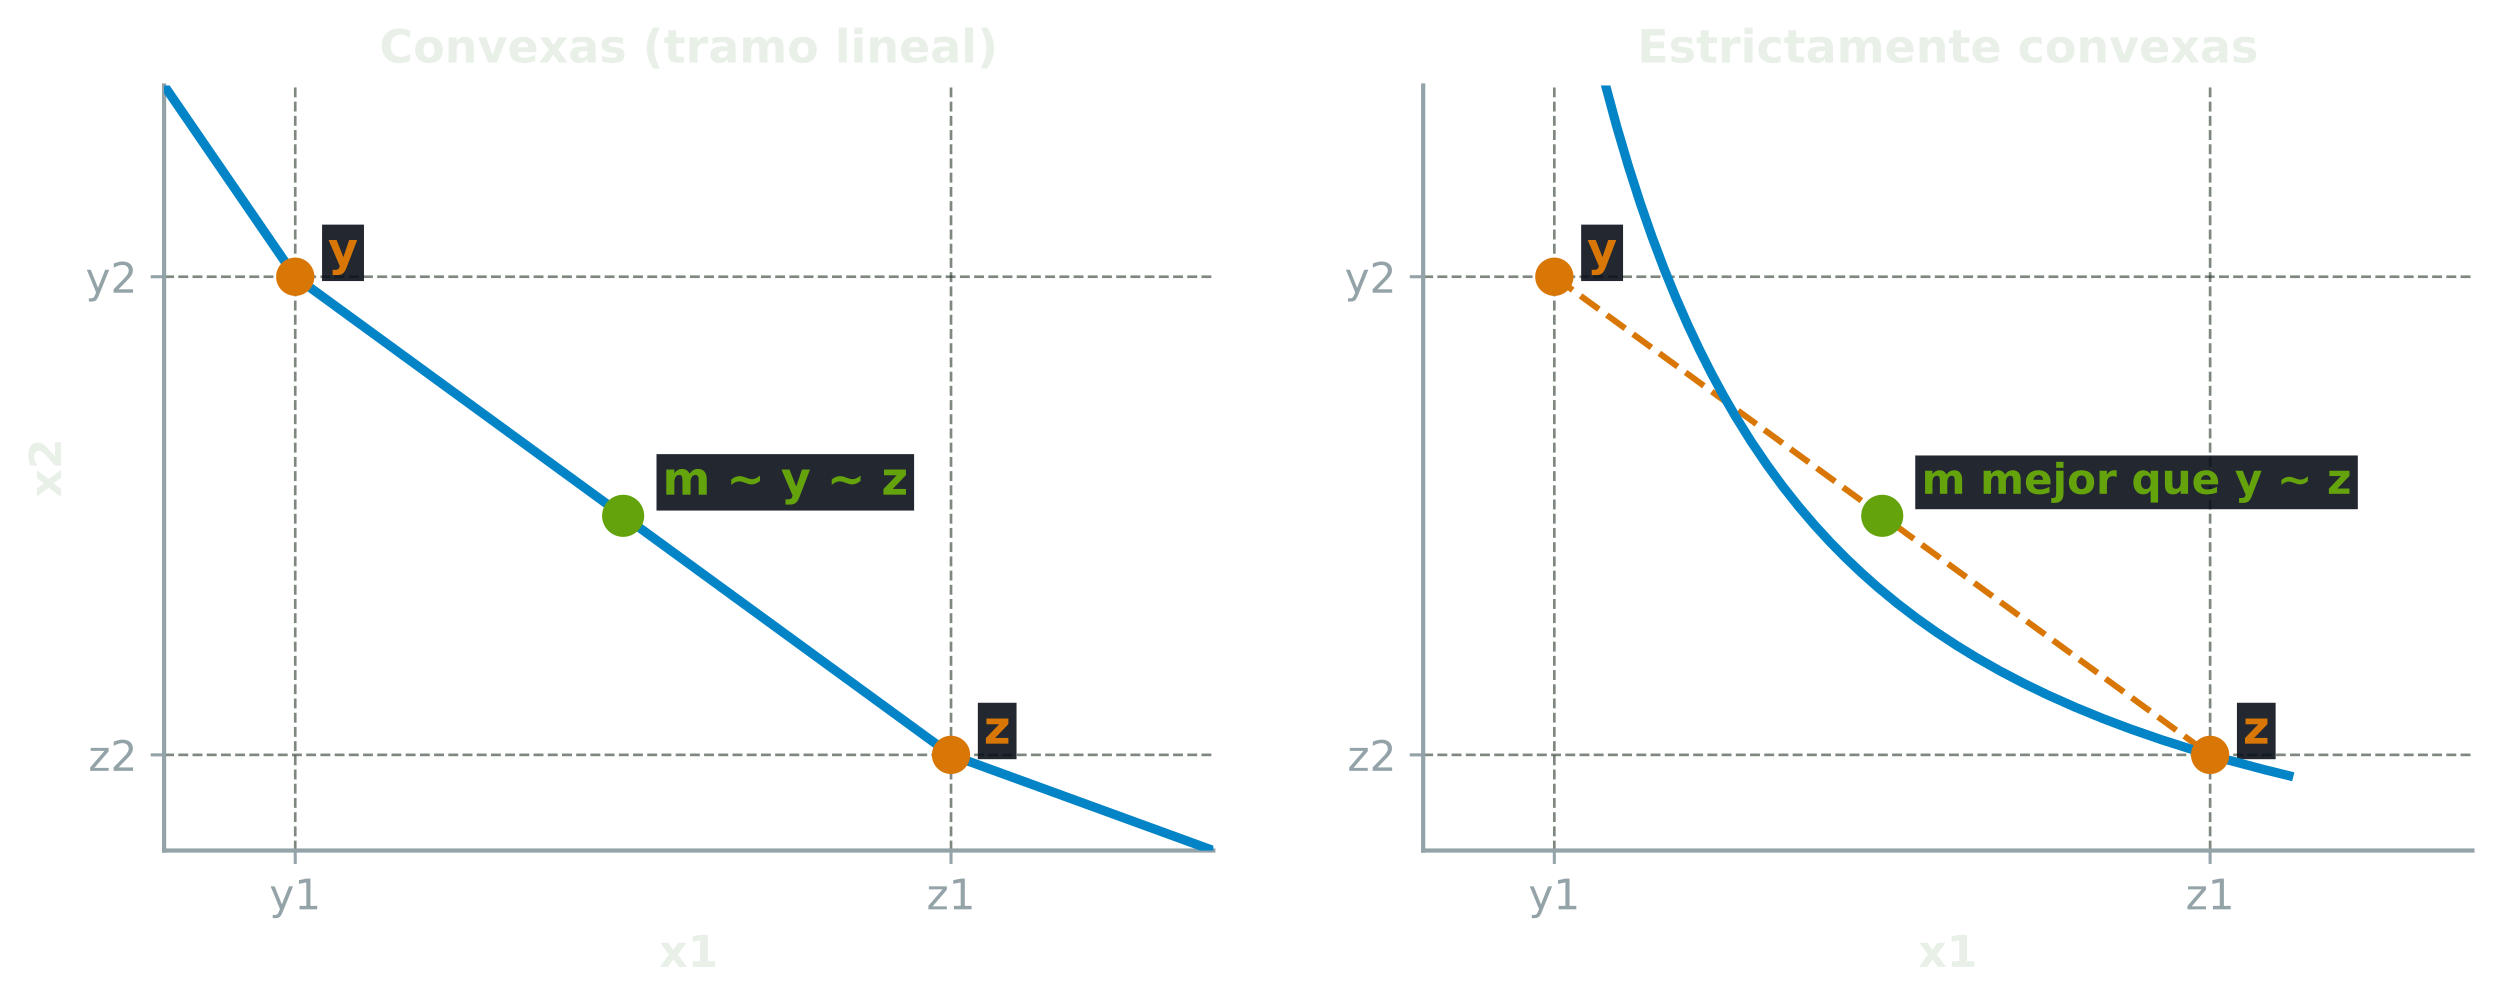
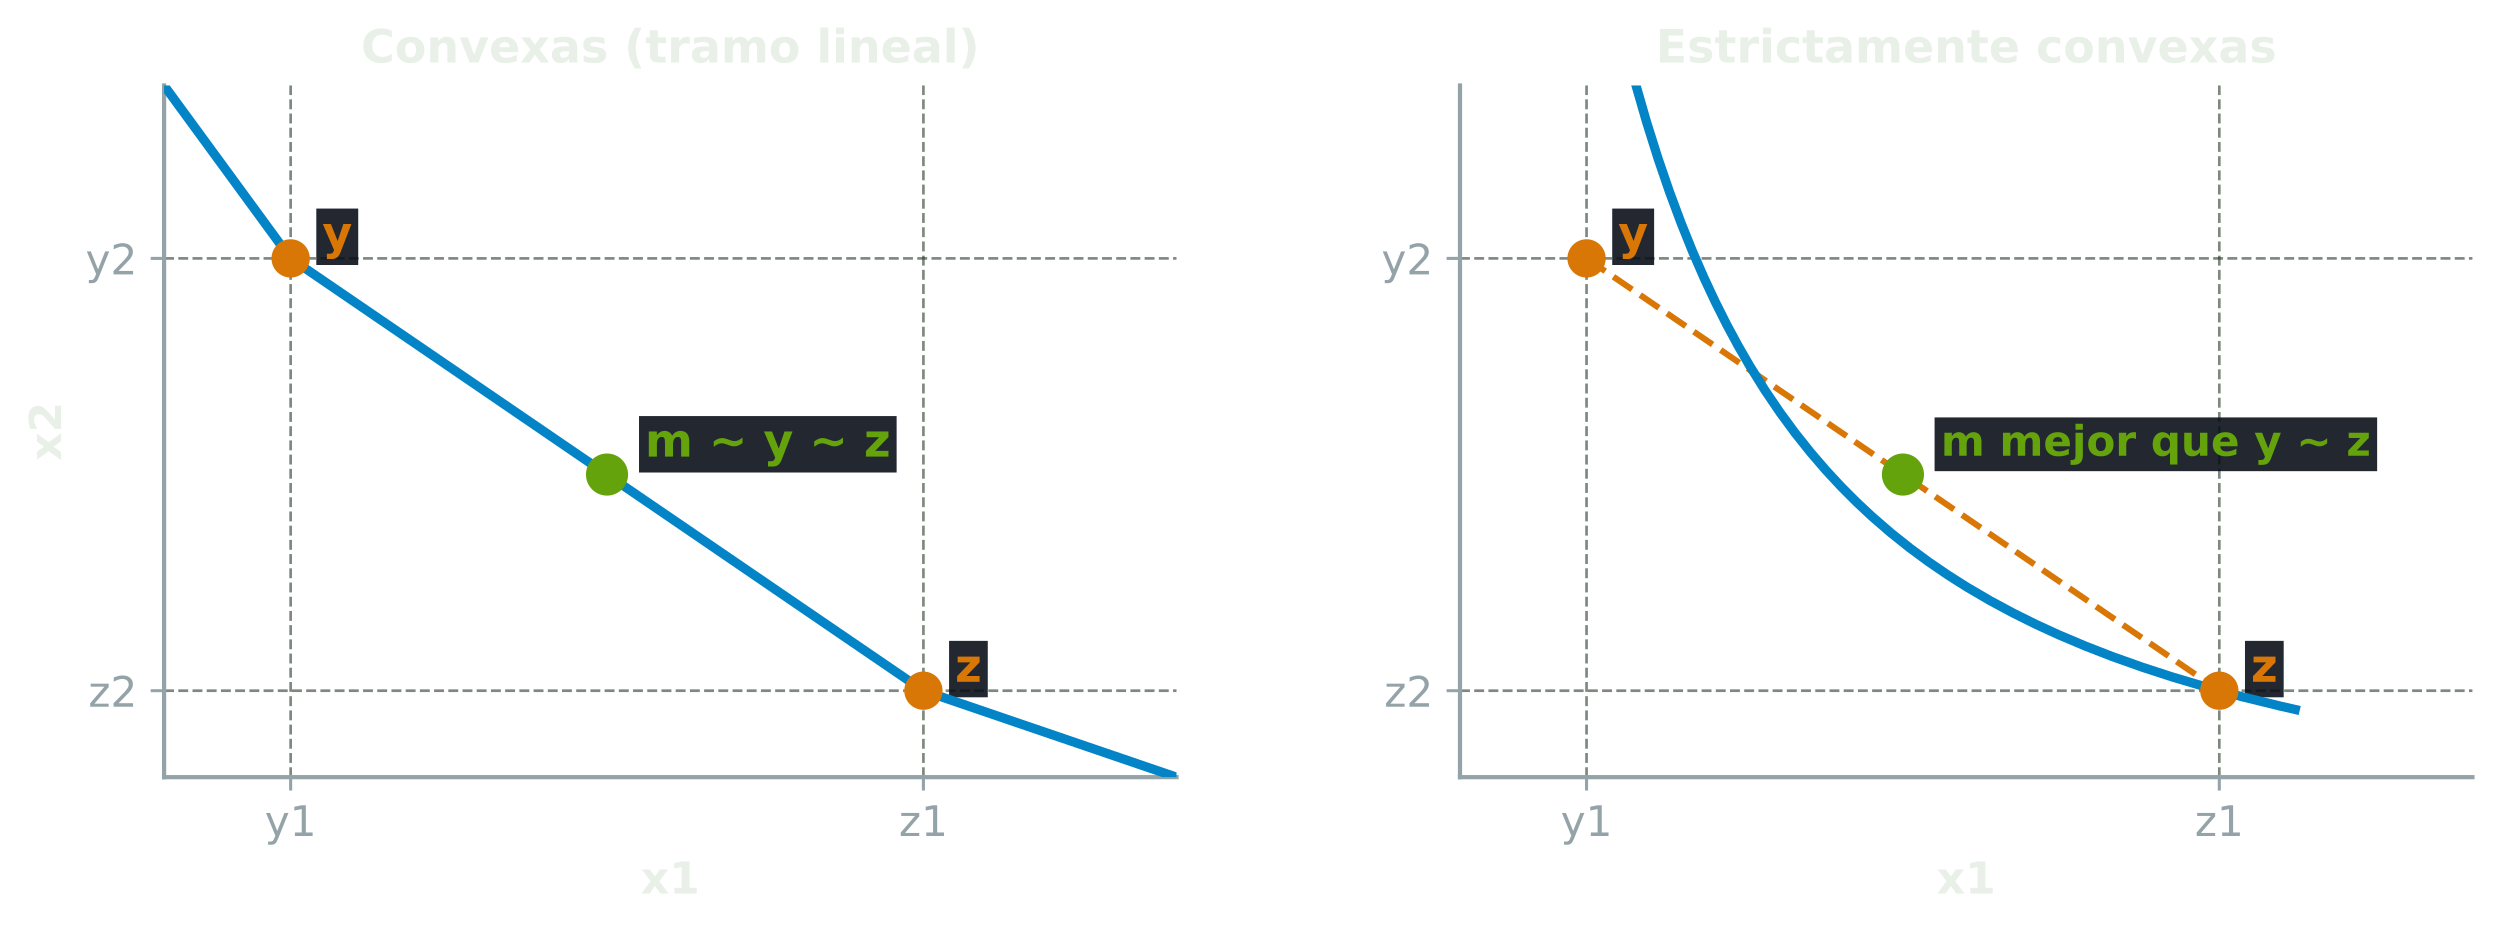
- <svg xmlns="http://www.w3.org/2000/svg" xmlns:xlink="http://www.w3.org/1999/xlink" width="652.679pt" height="262.022pt" viewBox="0 0 652.679 262.022" version="1.1">
+ <svg xmlns="http://www.w3.org/2000/svg" xmlns:xlink="http://www.w3.org/1999/xlink" width="652.679pt" height="242.87pt" viewBox="0 0 652.679 242.87" version="1.1">
  <defs>
    <style type="text/css">*{stroke-linejoin: round; stroke-linecap: butt}</style>
  </defs>
  <g id="figure_1">
    <g id="patch_1">
-       <path d="M 0 262.022  L 652.679 262.022  L 652.679 0  L 0 0  L 0 262.022  z " style="fill: none; opacity: 0" />
+       <path d="M 0 242.87  L 652.679 242.87  L 652.679 0  L 0 0  L 0 242.87  z " style="fill: none; opacity: 0" />
    </g>
    <g id="axes_1">
      <g id="patch_2">
-         <path d="M 42.839 222.046  L 316.766 222.046  L 316.766 22.318  L 42.839 22.318  L 42.839 222.046  z " style="fill: none" />
+         <path d="M 42.839 202.894  L 307.155 202.894  L 307.155 22.318  L 42.839 22.318  L 42.839 202.894  z " style="fill: none" />
      </g>
      <g id="matplotlib.axis_1">
        <g id="xtick_1">
          <g id="line2d_1">
-             <path d="M 77.08 222.046  L 77.08 22.318  " clip-path="url(#p0c47382b84)" style="fill: none; stroke-dasharray: 2.59,1.12; stroke-dashoffset: 0; stroke: #2a3a2a; stroke-opacity: 0.6; stroke-width: 0.7" />
+             <path d="M 75.879 202.894  L 75.879 22.318  " clip-path="url(#p60086d287e)" style="fill: none; stroke-dasharray: 2.59,1.12; stroke-dashoffset: 0; stroke: #2a3a2a; stroke-opacity: 0.6; stroke-width: 0.7" />
          </g>
          <g id="line2d_2">
            <defs>
              <path id="m409fbe080f" d="M 0 0  L 0 3.5  " style="stroke: #94a3a8; stroke-width: 0.8" />
            </defs>
            <g>
-               <use xlink:href="#m409fbe080f" x="77.08" y="222.046" style="fill: #94a3a8; stroke: #94a3a8; stroke-width: 0.8" />
+               <use xlink:href="#m409fbe080f" x="75.879" y="202.894" style="fill: #94a3a8; stroke: #94a3a8; stroke-width: 0.8" />
            </g>
          </g>
          <g id="text_1">
-             <g style="fill: #94a3a8" transform="translate(70.32544 237.4044) scale(0.11 -0.11)">
+             <g style="fill: #94a3a8" transform="translate(69.124 218.2524) scale(0.11 -0.11)">
              <defs>
                <path id="DejaVuSans-79" d="M 2059 -325  Q 1816 -950 1584 -1140  Q 1353 -1331 966 -1331  L 506 -1331  L 506 -850  L 844 -850  Q 1081 -850 1212 -737  Q 1344 -625 1503 -206  L 1606 56  L 191 3500  L 800 3500  L 1894 763  L 2988 3500  L 3597 3500  L 2059 -325  z " transform="scale(0.015625)" />
                <path id="DejaVuSans-31" d="M 794 531  L 1825 531  L 1825 4091  L 703 3866  L 703 4441  L 1819 4666  L 2450 4666  L 2450 531  L 3481 531  L 3481 0  L 794 0  L 794 531  z " transform="scale(0.015625)" />
              </defs>
              <use xlink:href="#DejaVuSans-79" />
              <use xlink:href="#DejaVuSans-31" x="59.18" />
            </g>
          </g>
        </g>
        <g id="xtick_2">
          <g id="line2d_3">
-             <path d="M 248.285 222.046  L 248.285 22.318  " clip-path="url(#p0c47382b84)" style="fill: none; stroke-dasharray: 2.59,1.12; stroke-dashoffset: 0; stroke: #2a3a2a; stroke-opacity: 0.6; stroke-width: 0.7" />
+             <path d="M 241.076 202.894  L 241.076 22.318  " clip-path="url(#p60086d287e)" style="fill: none; stroke-dasharray: 2.59,1.12; stroke-dashoffset: 0; stroke: #2a3a2a; stroke-opacity: 0.6; stroke-width: 0.7" />
          </g>
          <g id="line2d_4">
            <g>
-               <use xlink:href="#m409fbe080f" x="248.285" y="222.046" style="fill: #94a3a8; stroke: #94a3a8; stroke-width: 0.8" />
+               <use xlink:href="#m409fbe080f" x="241.076" y="202.894" style="fill: #94a3a8; stroke: #94a3a8; stroke-width: 0.8" />
            </g>
          </g>
          <g id="text_2">
-             <g style="fill: #94a3a8" transform="translate(241.8987 237.4044) scale(0.11 -0.11)">
+             <g style="fill: #94a3a8" transform="translate(234.69 218.2524) scale(0.11 -0.11)">
              <defs>
                <path id="DejaVuSans-7a" d="M 353 3500  L 3084 3500  L 3084 2975  L 922 459  L 3084 459  L 3084 0  L 275 0  L 275 525  L 2438 3041  L 353 3041  L 353 3500  z " transform="scale(0.015625)" />
              </defs>
              <use xlink:href="#DejaVuSans-7a" />
              <use xlink:href="#DejaVuSans-31" x="52.49" />
            </g>
          </g>
        </g>
        <g id="text_3">
-           <g style="fill: #e8f0e8" transform="translate(172.0934 252.4303) scale(0.115 -0.115)">
+           <g style="fill: #e8f0e8" transform="translate(167.2876 233.2783) scale(0.115 -0.115)">
            <defs>
              <path id="DejaVuSans-Bold-78" d="M 1422 1791  L 159 3500  L 1344 3500  L 2059 2463  L 2784 3500  L 3969 3500  L 2706 1797  L 4031 0  L 2847 0  L 2059 1106  L 1281 0  L 97 0  L 1422 1791  z " transform="scale(0.015625)" />
              <path id="DejaVuSans-Bold-31" d="M 750 831  L 1813 831  L 1813 3847  L 722 3622  L 722 4441  L 1806 4666  L 2950 4666  L 2950 831  L 4013 831  L 4013 0  L 750 0  L 750 831  z " transform="scale(0.015625)" />
            </defs>
            <use xlink:href="#DejaVuSans-Bold-78" />
            <use xlink:href="#DejaVuSans-Bold-31" x="64.502" />
          </g>
        </g>
      </g>
      <g id="matplotlib.axis_2">
        <g id="ytick_1">
          <g id="line2d_5">
-             <path d="M 42.839 197.08  L 316.766 197.08  " clip-path="url(#p0c47382b84)" style="fill: none; stroke-dasharray: 2.59,1.12; stroke-dashoffset: 0; stroke: #2a3a2a; stroke-opacity: 0.6; stroke-width: 0.7" />
+             <path d="M 42.839 180.322  L 307.155 180.322  " clip-path="url(#p60086d287e)" style="fill: none; stroke-dasharray: 2.59,1.12; stroke-dashoffset: 0; stroke: #2a3a2a; stroke-opacity: 0.6; stroke-width: 0.7" />
          </g>
          <g id="line2d_6">
            <defs>
              <path id="m766cb33b4f" d="M 0 0  L -3.5 0  " style="stroke: #94a3a8; stroke-width: 0.8" />
            </defs>
            <g>
-               <use xlink:href="#m766cb33b4f" x="42.839" y="197.08" style="fill: #94a3a8; stroke: #94a3a8; stroke-width: 0.8" />
+               <use xlink:href="#m766cb33b4f" x="42.839" y="180.322" style="fill: #94a3a8; stroke: #94a3a8; stroke-width: 0.8" />
            </g>
          </g>
          <g id="text_4">
-             <g style="fill: #94a3a8" transform="translate(23.06719 201.2593) scale(0.11 -0.11)">
+             <g style="fill: #94a3a8" transform="translate(23.06719 184.5013) scale(0.11 -0.11)">
              <defs>
                <path id="DejaVuSans-32" d="M 1228 531  L 3431 531  L 3431 0  L 469 0  L 469 531  Q 828 903 1448 1529  Q 2069 2156 2228 2338  Q 2531 2678 2651 2914  Q 2772 3150 2772 3378  Q 2772 3750 2511 3984  Q 2250 4219 1831 4219  Q 1534 4219 1204 4116  Q 875 4013 500 3803  L 500 4441  Q 881 4594 1212 4672  Q 1544 4750 1819 4750  Q 2544 4750 2975 4387  Q 3406 4025 3406 3419  Q 3406 3131 3298 2873  Q 3191 2616 2906 2266  Q 2828 2175 2409 1742  Q 1991 1309 1228 531  z " transform="scale(0.015625)" />
              </defs>
              <use xlink:href="#DejaVuSans-7a" />
              <use xlink:href="#DejaVuSans-32" x="52.49" />
            </g>
          </g>
        </g>
        <g id="ytick_2">
          <g id="line2d_7">
-             <path d="M 42.839 72.25  L 316.766 72.25  " clip-path="url(#p0c47382b84)" style="fill: none; stroke-dasharray: 2.59,1.12; stroke-dashoffset: 0; stroke: #2a3a2a; stroke-opacity: 0.6; stroke-width: 0.7" />
+             <path d="M 42.839 67.462  L 307.155 67.462  " clip-path="url(#p60086d287e)" style="fill: none; stroke-dasharray: 2.59,1.12; stroke-dashoffset: 0; stroke: #2a3a2a; stroke-opacity: 0.6; stroke-width: 0.7" />
          </g>
          <g id="line2d_8">
            <g>
-               <use xlink:href="#m766cb33b4f" x="42.839" y="72.25" style="fill: #94a3a8; stroke: #94a3a8; stroke-width: 0.8" />
+               <use xlink:href="#m766cb33b4f" x="42.839" y="67.462" style="fill: #94a3a8; stroke: #94a3a8; stroke-width: 0.8" />
            </g>
          </g>
          <g id="text_5">
-             <g style="fill: #94a3a8" transform="translate(22.32984 76.42927) scale(0.11 -0.11)">
+             <g style="fill: #94a3a8" transform="translate(22.32984 71.64127) scale(0.11 -0.11)">
              <use xlink:href="#DejaVuSans-79" />
              <use xlink:href="#DejaVuSans-32" x="59.18" />
            </g>
          </g>
        </g>
        <g id="text_6">
-           <g style="fill: #e8f0e8" transform="translate(15.9382 129.8916) rotate(-90) scale(0.115 -0.115)">
+           <g style="fill: #e8f0e8" transform="translate(15.9382 120.3156) rotate(-90) scale(0.115 -0.115)">
            <defs>
              <path id="DejaVuSans-Bold-32" d="M 1844 884  L 3897 884  L 3897 0  L 506 0  L 506 884  L 2209 2388  Q 2438 2594 2547 2791  Q 2656 2988 2656 3200  Q 2656 3528 2436 3728  Q 2216 3928 1850 3928  Q 1569 3928 1234 3808  Q 900 3688 519 3450  L 519 4475  Q 925 4609 1322 4679  Q 1719 4750 2100 4750  Q 2938 4750 3402 4381  Q 3866 4013 3866 3353  Q 3866 2972 3669 2642  Q 3472 2313 2841 1759  L 1844 884  z " transform="scale(0.015625)" />
            </defs>
            <use xlink:href="#DejaVuSans-Bold-78" />
            <use xlink:href="#DejaVuSans-Bold-32" x="64.502" />
          </g>
        </g>
      </g>
      <g id="patch_3">
-         <path d="M 42.839 222.046  L 42.839 22.318  " style="fill: none; stroke: #94a3a8; stroke-width: 1.1; stroke-linejoin: miter; stroke-linecap: square" />
+         <path d="M 42.839 202.894  L 42.839 22.318  " style="fill: none; stroke: #94a3a8; stroke-width: 1.1; stroke-linejoin: miter; stroke-linecap: square" />
      </g>
      <g id="patch_4">
-         <path d="M 42.839 222.046  L 316.766 222.046  " style="fill: none; stroke: #94a3a8; stroke-width: 1.1; stroke-linejoin: miter; stroke-linecap: square" />
+         <path d="M 42.839 202.894  L 307.155 202.894  " style="fill: none; stroke: #94a3a8; stroke-width: 1.1; stroke-linejoin: miter; stroke-linecap: square" />
      </g>
      <g id="line2d_9">
-         <path d="M 77.08 72.25  L 248.285 197.08  " clip-path="url(#p0c47382b84)" style="fill: none; stroke-dasharray: 5.92,2.56; stroke-dashoffset: 0; stroke: #d97706; stroke-width: 1.6" />
+         <path d="M 75.879 67.462  L 241.076 180.322  " clip-path="url(#p60086d287e)" style="fill: none; stroke-dasharray: 5.92,2.56; stroke-dashoffset: 0; stroke: #d97706; stroke-width: 1.6" />
      </g>
      <g id="text_7">
        <g id="patch_5">
-           <path d="M 84.08 73.376  L 95.023 73.376  L 95.023 58.642  L 84.08 58.642  z " style="fill: #0a0f1a; opacity: 0.9" />
-         </g>
-         <g style="fill: #d97706" transform="translate(85.64035 69.22612) scale(0.12 -0.12)">
+           <path d="M 82.579 69.186  L 93.521 69.186  L 93.521 54.452  L 82.579 54.452  z " style="fill: #0a0f1a; opacity: 0.9" />
+         </g>
+         <g style="fill: #d97706" transform="translate(84.13856 65.03663) scale(0.12 -0.12)">
          <defs>
            <path id="DejaVuSans-Bold-79" d="M 78 3500  L 1197 3500  L 2138 1125  L 2938 3500  L 4056 3500  L 2584 -331  Q 2363 -916 2067 -1148  Q 1772 -1381 1288 -1381  L 641 -1381  L 641 -647  L 991 -647  Q 1275 -647 1404 -556  Q 1534 -466 1606 -231  L 1638 -134  L 78 3500  z " transform="scale(0.015625)" />
          </defs>
          <use xlink:href="#DejaVuSans-Bold-79" />
        </g>
      </g>
      <g id="text_8">
        <g id="patch_6">
-           <path d="M 255.285 198.206  L 265.389 198.206  L 265.389 183.472  L 255.285 183.472  z " style="fill: #0a0f1a; opacity: 0.9" />
-         </g>
-         <g style="fill: #d97706" transform="translate(256.8449 194.1499) scale(0.12 -0.12)">
+           <path d="M 247.776 182.046  L 257.88 182.046  L 257.88 167.312  L 247.776 167.312  z " style="fill: #0a0f1a; opacity: 0.9" />
+         </g>
+         <g style="fill: #d97706" transform="translate(249.3359 177.9904) scale(0.12 -0.12)">
          <defs>
            <path id="DejaVuSans-Bold-7a" d="M 366 3500  L 3419 3500  L 3419 2719  L 1575 800  L 3419 800  L 3419 0  L 288 0  L 288 781  L 2131 2700  L 366 2700  L 366 3500  z " transform="scale(0.015625)" />
          </defs>
          <use xlink:href="#DejaVuSans-Bold-7a" />
        </g>
      </g>
      <g id="text_9">
        <g id="patch_7">
-           <path d="M 171.395 133.294  L 238.647 133.294  L 238.647 118.56  L 171.395 118.56  z " style="fill: #0a0f1a; opacity: 0.9" />
-         </g>
-         <g style="fill: #65a30d" transform="translate(172.9547 129.1445) scale(0.12 -0.12)">
+           <path d="M 166.829 123.359  L 234.082 123.359  L 234.082 108.625  L 166.829 108.625  z " style="fill: #0a0f1a; opacity: 0.9" />
+         </g>
+         <g style="fill: #65a30d" transform="translate(168.3892 119.2094) scale(0.12 -0.12)">
          <defs>
            <path id="DejaVuSans-Bold-6d" d="M 3781 2919  Q 3994 3244 4286 3414  Q 4578 3584 4928 3584  Q 5531 3584 5847 3212  Q 6163 2841 6163 2131  L 6163 0  L 5038 0  L 5038 1825  Q 5041 1866 5042 1909  Q 5044 1953 5044 2034  Q 5044 2406 4934 2573  Q 4825 2741 4581 2741  Q 4263 2741 4089 2478  Q 3916 2216 3909 1719  L 3909 0  L 2784 0  L 2784 1825  Q 2784 2406 2684 2573  Q 2584 2741 2328 2741  Q 2006 2741 1831 2477  Q 1656 2213 1656 1722  L 1656 0  L 531 0  L 531 3500  L 1656 3500  L 1656 2988  Q 1863 3284 2130 3434  Q 2397 3584 2719 3584  Q 3081 3584 3359 3409  Q 3638 3234 3781 2919  z " transform="scale(0.015625)" />
            <path id="DejaVuSans-Bold-20" transform="scale(0.015625)" />
            <path id="DejaVuSans-Bold-7e" d="M 4684 2656  L 4684 1894  Q 4353 1644 4073 1536  Q 3794 1428 3494 1428  Q 3159 1428 2713 1609  Q 2669 1628 2644 1638  Q 2622 1647 2575 1666  Q 2091 1856 1797 1856  Q 1522 1856 1253 1736  Q 984 1616 678 1356  L 678 2119  Q 1013 2369 1291 2476  Q 1569 2584 1869 2584  Q 2203 2584 2650 2403  Q 2697 2384 2719 2375  Q 2741 2366 2788 2347  Q 3272 2156 3566 2156  Q 3834 2156 4098 2273  Q 4363 2391 4684 2656  z " transform="scale(0.015625)" />
          </defs>
          <use xlink:href="#DejaVuSans-Bold-6d" />
          <use xlink:href="#DejaVuSans-Bold-20" x="104.199" />
          <use xlink:href="#DejaVuSans-Bold-7e" x="139.014" />
          <use xlink:href="#DejaVuSans-Bold-20" x="222.803" />
          <use xlink:href="#DejaVuSans-Bold-79" x="257.617" />
          <use xlink:href="#DejaVuSans-Bold-20" x="322.803" />
          <use xlink:href="#DejaVuSans-Bold-7e" x="357.617" />
          <use xlink:href="#DejaVuSans-Bold-20" x="441.406" />
          <use xlink:href="#DejaVuSans-Bold-7a" x="476.221" />
        </g>
      </g>
      <g id="text_10">
-         <g style="fill: #e8f0e8" transform="translate(99.06254 16.31812) scale(0.12 -0.12)">
+         <g style="fill: #e8f0e8" transform="translate(94.2568 16.31812) scale(0.12 -0.12)">
          <defs>
            <path id="DejaVuSans-Bold-43" d="M 4288 256  Q 3956 84 3597 -3  Q 3238 -91 2847 -91  Q 1681 -91 1000 561  Q 319 1213 319 2328  Q 319 3447 1000 4098  Q 1681 4750 2847 4750  Q 3238 4750 3597 4662  Q 3956 4575 4288 4403  L 4288 3438  Q 3953 3666 3628 3772  Q 3303 3878 2944 3878  Q 2300 3878 1931 3465  Q 1563 3053 1563 2328  Q 1563 1606 1931 1193  Q 2300 781 2944 781  Q 3303 781 3628 887  Q 3953 994 4288 1222  L 4288 256  z " transform="scale(0.015625)" />
            <path id="DejaVuSans-Bold-6f" d="M 2203 2784  Q 1831 2784 1636 2517  Q 1441 2250 1441 1747  Q 1441 1244 1636 976  Q 1831 709 2203 709  Q 2569 709 2762 976  Q 2956 1244 2956 1747  Q 2956 2250 2762 2517  Q 2569 2784 2203 2784  z M 2203 3584  Q 3106 3584 3614 3096  Q 4122 2609 4122 1747  Q 4122 884 3614 396  Q 3106 -91 2203 -91  Q 1297 -91 786 396  Q 275 884 275 1747  Q 275 2609 786 3096  Q 1297 3584 2203 3584  z " transform="scale(0.015625)" />
            <path id="DejaVuSans-Bold-6e" d="M 4056 2131  L 4056 0  L 2931 0  L 2931 347  L 2931 1631  Q 2931 2084 2911 2256  Q 2891 2428 2841 2509  Q 2775 2619 2662 2680  Q 2550 2741 2406 2741  Q 2056 2741 1856 2470  Q 1656 2200 1656 1722  L 1656 0  L 538 0  L 538 3500  L 1656 3500  L 1656 2988  Q 1909 3294 2193 3439  Q 2478 3584 2822 3584  Q 3428 3584 3742 3212  Q 4056 2841 4056 2131  z " transform="scale(0.015625)" />
            <path id="DejaVuSans-Bold-76" d="M 97 3500  L 1216 3500  L 2088 1081  L 2956 3500  L 4078 3500  L 2700 0  L 1472 0  L 97 3500  z " transform="scale(0.015625)" />
            <path id="DejaVuSans-Bold-65" d="M 4031 1759  L 4031 1441  L 1416 1441  Q 1456 1047 1700 850  Q 1944 653 2381 653  Q 2734 653 3104 758  Q 3475 863 3866 1075  L 3866 213  Q 3469 63 3072 -14  Q 2675 -91 2278 -91  Q 1328 -91 801 392  Q 275 875 275 1747  Q 275 2603 792 3093  Q 1309 3584 2216 3584  Q 3041 3584 3536 3087  Q 4031 2591 4031 1759  z M 2881 2131  Q 2881 2450 2695 2645  Q 2509 2841 2209 2841  Q 1884 2841 1681 2658  Q 1478 2475 1428 2131  L 2881 2131  z " transform="scale(0.015625)" />
            <path id="DejaVuSans-Bold-61" d="M 2106 1575  Q 1756 1575 1579 1456  Q 1403 1338 1403 1106  Q 1403 894 1545 773  Q 1688 653 1941 653  Q 2256 653 2472 879  Q 2688 1106 2688 1447  L 2688 1575  L 2106 1575  z M 3816 1997  L 3816 0  L 2688 0  L 2688 519  Q 2463 200 2181 54  Q 1900 -91 1497 -91  Q 953 -91 614 226  Q 275 544 275 1050  Q 275 1666 698 1953  Q 1122 2241 2028 2241  L 2688 2241  L 2688 2328  Q 2688 2594 2478 2717  Q 2269 2841 1825 2841  Q 1466 2841 1156 2769  Q 847 2697 581 2553  L 581 3406  Q 941 3494 1303 3539  Q 1666 3584 2028 3584  Q 2975 3584 3395 3211  Q 3816 2838 3816 1997  z " transform="scale(0.015625)" />
            <path id="DejaVuSans-Bold-73" d="M 3272 3391  L 3272 2541  Q 2913 2691 2578 2766  Q 2244 2841 1947 2841  Q 1628 2841 1473 2761  Q 1319 2681 1319 2516  Q 1319 2381 1436 2309  Q 1553 2238 1856 2203  L 2053 2175  Q 2913 2066 3209 1816  Q 3506 1566 3506 1031  Q 3506 472 3093 190  Q 2681 -91 1863 -91  Q 1516 -91 1145 -36  Q 775 19 384 128  L 384 978  Q 719 816 1070 734  Q 1422 653 1784 653  Q 2113 653 2278 743  Q 2444 834 2444 1013  Q 2444 1163 2330 1236  Q 2216 1309 1875 1350  L 1678 1375  Q 931 1469 631 1722  Q 331 1975 331 2491  Q 331 3047 712 3315  Q 1094 3584 1881 3584  Q 2191 3584 2531 3537  Q 2872 3491 3272 3391  z " transform="scale(0.015625)" />
            <path id="DejaVuSans-Bold-28" d="M 2413 -844  L 1484 -844  Q 1006 -72 778 623  Q 550 1319 550 2003  Q 550 2688 779 3389  Q 1009 4091 1484 4856  L 2413 4856  Q 2013 4116 1813 3408  Q 1613 2700 1613 2009  Q 1613 1319 1811 609  Q 2009 -100 2413 -844  z " transform="scale(0.015625)" />
            <path id="DejaVuSans-Bold-74" d="M 1759 4494  L 1759 3500  L 2913 3500  L 2913 2700  L 1759 2700  L 1759 1216  Q 1759 972 1856 886  Q 1953 800 2241 800  L 2816 800  L 2816 0  L 1856 0  Q 1194 0 917 276  Q 641 553 641 1216  L 641 2700  L 84 2700  L 84 3500  L 641 3500  L 641 4494  L 1759 4494  z " transform="scale(0.015625)" />
            <path id="DejaVuSans-Bold-72" d="M 3138 2547  Q 2991 2616 2845 2648  Q 2700 2681 2553 2681  Q 2122 2681 1889 2404  Q 1656 2128 1656 1613  L 1656 0  L 538 0  L 538 3500  L 1656 3500  L 1656 2925  Q 1872 3269 2151 3426  Q 2431 3584 2822 3584  Q 2878 3584 2943 3579  Q 3009 3575 3134 3559  L 3138 2547  z " transform="scale(0.015625)" />
            <path id="DejaVuSans-Bold-6c" d="M 538 4863  L 1656 4863  L 1656 0  L 538 0  L 538 4863  z " transform="scale(0.015625)" />
            <path id="DejaVuSans-Bold-69" d="M 538 3500  L 1656 3500  L 1656 0  L 538 0  L 538 3500  z M 538 4863  L 1656 4863  L 1656 3950  L 538 3950  L 538 4863  z " transform="scale(0.015625)" />
            <path id="DejaVuSans-Bold-29" d="M 513 -844  Q 913 -100 1113 609  Q 1313 1319 1313 2009  Q 1313 2700 1113 3408  Q 913 4116 513 4856  L 1441 4856  Q 1916 4091 2145 3389  Q 2375 2688 2375 2003  Q 2375 1319 2147 623  Q 1919 -72 1441 -844  L 513 -844  z " transform="scale(0.015625)" />
          </defs>
          <use xlink:href="#DejaVuSans-Bold-43" />
          <use xlink:href="#DejaVuSans-Bold-6f" x="73.389" />
          <use xlink:href="#DejaVuSans-Bold-6e" x="142.09" />
          <use xlink:href="#DejaVuSans-Bold-76" x="213.281" />
          <use xlink:href="#DejaVuSans-Bold-65" x="278.467" />
          <use xlink:href="#DejaVuSans-Bold-78" x="346.289" />
          <use xlink:href="#DejaVuSans-Bold-61" x="410.791" />
          <use xlink:href="#DejaVuSans-Bold-73" x="478.271" />
          <use xlink:href="#DejaVuSans-Bold-20" x="537.793" />
          <use xlink:href="#DejaVuSans-Bold-28" x="572.607" />
          <use xlink:href="#DejaVuSans-Bold-74" x="618.311" />
          <use xlink:href="#DejaVuSans-Bold-72" x="666.113" />
          <use xlink:href="#DejaVuSans-Bold-61" x="715.43" />
          <use xlink:href="#DejaVuSans-Bold-6d" x="782.91" />
          <use xlink:href="#DejaVuSans-Bold-6f" x="887.109" />
          <use xlink:href="#DejaVuSans-Bold-20" x="955.811" />
          <use xlink:href="#DejaVuSans-Bold-6c" x="990.625" />
          <use xlink:href="#DejaVuSans-Bold-69" x="1024.902" />
          <use xlink:href="#DejaVuSans-Bold-6e" x="1059.18" />
          <use xlink:href="#DejaVuSans-Bold-65" x="1130.371" />
          <use xlink:href="#DejaVuSans-Bold-61" x="1198.193" />
          <use xlink:href="#DejaVuSans-Bold-6c" x="1265.674" />
          <use xlink:href="#DejaVuSans-Bold-29" x="1299.951" />
        </g>
      </g>
      <g id="line2d_10">
-         <path d="M 42.839 22.318  L 44.02 24.04  L 45.201 25.762  L 46.381 27.484  L 47.562 29.205  L 48.743 30.927  L 49.924 32.649  L 51.104 34.371  L 52.285 36.092  L 53.466 37.814  L 54.646 39.536  L 55.827 41.258  L 57.008 42.98  L 58.189 44.701  L 59.369 46.423  L 60.55 48.145  L 61.731 49.867  L 62.911 51.589  L 64.092 53.31  L 65.273 55.032  L 66.454 56.754  L 67.634 58.476  L 68.815 60.198  L 69.996 61.919  L 71.177 63.641  L 72.357 65.363  L 73.538 67.085  L 74.719 68.807  L 75.899 70.528  L 77.08 72.25  " clip-path="url(#p0c47382b84)" style="fill: none; stroke: #0284c7; stroke-width: 2.4; stroke-linecap: square" />
+         <path d="M 42.839 22.318  L 43.979 23.875  L 45.118 25.432  L 46.257 26.988  L 47.396 28.545  L 48.536 30.102  L 49.675 31.658  L 50.814 33.215  L 51.954 34.772  L 53.093 36.328  L 54.232 37.885  L 55.371 39.442  L 56.511 40.998  L 57.65 42.555  L 58.789 44.112  L 59.929 45.668  L 61.068 47.225  L 62.207 48.782  L 63.346 50.339  L 64.486 51.895  L 65.625 53.452  L 66.764 55.009  L 67.904 56.565  L 69.043 58.122  L 70.182 59.679  L 71.322 61.235  L 72.461 62.792  L 73.6 64.349  L 74.739 65.905  L 75.879 67.462  " clip-path="url(#p60086d287e)" style="fill: none; stroke: #0284c7; stroke-width: 2.4; stroke-linecap: square" />
      </g>
      <g id="line2d_11">
-         <path d="M 77.08 72.25  L 80.574 74.798  L 84.068 77.345  L 87.562 79.893  L 91.056 82.44  L 94.55 84.988  L 98.044 87.535  L 101.538 90.083  L 105.032 92.631  L 108.526 95.178  L 112.02 97.726  L 115.514 100.273  L 119.008 102.821  L 122.502 105.368  L 125.996 107.916  L 129.49 110.463  L 132.984 113.011  L 136.478 115.558  L 139.972 118.106  L 143.466 120.654  L 146.96 123.201  L 150.454 125.749  L 153.947 128.296  L 157.441 130.844  L 160.935 133.391  L 164.429 135.939  L 167.923 138.486  L 171.417 141.034  L 174.911 143.582  L 178.405 146.129  L 181.899 148.677  L 185.393 151.224  L 188.887 153.772  L 192.381 156.319  L 195.875 158.867  L 199.369 161.414  L 202.863 163.962  L 206.357 166.51  L 209.851 169.057  L 213.345 171.605  L 216.839 174.152  L 220.333 176.7  L 223.827 179.247  L 227.321 181.795  L 230.815 184.342  L 234.309 186.89  L 237.803 189.437  L 241.297 191.985  L 244.791 194.533  L 248.285 197.08  " clip-path="url(#p0c47382b84)" style="fill: none; stroke: #0284c7; stroke-width: 2.4; stroke-linecap: square" />
+         <path d="M 75.879 67.462  L 79.25 69.765  L 82.621 72.069  L 85.993 74.372  L 89.364 76.675  L 92.736 78.978  L 96.107 81.282  L 99.478 83.585  L 102.85 85.888  L 106.221 88.192  L 109.592 90.495  L 112.964 92.798  L 116.335 95.101  L 119.707 97.405  L 123.078 99.708  L 126.449 102.011  L 129.821 104.314  L 133.192 106.618  L 136.563 108.921  L 139.935 111.224  L 143.306 113.527  L 146.678 115.831  L 150.049 118.134  L 153.42 120.437  L 156.792 122.74  L 160.163 125.044  L 163.534 127.347  L 166.906 129.65  L 170.277 131.954  L 173.649 134.257  L 177.02 136.56  L 180.391 138.863  L 183.763 141.167  L 187.134 143.47  L 190.505 145.773  L 193.877 148.076  L 197.248 150.38  L 200.62 152.683  L 203.991 154.986  L 207.362 157.289  L 210.734 159.593  L 214.105 161.896  L 217.476 164.199  L 220.848 166.503  L 224.219 168.806  L 227.591 171.109  L 230.962 173.412  L 234.333 175.716  L 237.705 178.019  L 241.076 180.322  " clip-path="url(#p60086d287e)" style="fill: none; stroke: #0284c7; stroke-width: 2.4; stroke-linecap: square" />
      </g>
      <g id="line2d_12">
-         <path d="M 248.285 197.08  L 250.646 197.941  L 253.008 198.802  L 255.369 199.663  L 257.73 200.524  L 260.092 201.385  L 262.453 202.246  L 264.815 203.106  L 267.176 203.967  L 269.538 204.828  L 271.899 205.689  L 274.261 206.55  L 276.622 207.411  L 278.983 208.272  L 281.345 209.133  L 283.706 209.994  L 286.068 210.854  L 288.429 211.715  L 290.791 212.576  L 293.152 213.437  L 295.514 214.298  L 297.875 215.159  L 300.236 216.02  L 302.598 216.881  L 304.959 217.742  L 307.321 218.603  L 309.682 219.463  L 312.044 220.324  L 314.405 221.185  L 316.766 222.046  " clip-path="url(#p0c47382b84)" style="fill: none; stroke: #0284c7; stroke-width: 2.4; stroke-linecap: square" />
+         <path d="M 241.076 180.322  L 243.355 181.1  L 245.633 181.879  L 247.912 182.657  L 250.19 183.436  L 252.469 184.214  L 254.748 184.992  L 257.026 185.771  L 259.305 186.549  L 261.583 187.327  L 263.862 188.106  L 266.14 188.884  L 268.419 189.662  L 270.698 190.441  L 272.976 191.219  L 275.255 191.997  L 277.533 192.776  L 279.812 193.554  L 282.091 194.332  L 284.369 195.111  L 286.648 195.889  L 288.926 196.667  L 291.205 197.446  L 293.484 198.224  L 295.762 199.002  L 298.041 199.781  L 300.319 200.559  L 302.598 201.337  L 304.876 202.116  L 307.155 202.894  " clip-path="url(#p60086d287e)" style="fill: none; stroke: #0284c7; stroke-width: 2.4; stroke-linecap: square" />
      </g>
      <g id="line2d_13">
        <defs>
          <path id="m9be37b8112" d="M 0 4.5  C 1.193 4.5 2.338 4.026 3.182 3.182  C 4.026 2.338 4.5 1.193 4.5 0  C 4.5 -1.193 4.026 -2.338 3.182 -3.182  C 2.338 -4.026 1.193 -4.5 0 -4.5  C -1.193 -4.5 -2.338 -4.026 -3.182 -3.182  C -4.026 -2.338 -4.5 -1.193 -4.5 0  C -4.5 1.193 -4.026 2.338 -3.182 3.182  C -2.338 4.026 -1.193 4.5 0 4.5  z " style="stroke: #d97706" />
        </defs>
-         <g clip-path="url(#p0c47382b84)">
-           <use xlink:href="#m9be37b8112" x="77.08" y="72.25" style="fill: #d97706; stroke: #d97706" />
+         <g clip-path="url(#p60086d287e)">
+           <use xlink:href="#m9be37b8112" x="75.879" y="67.462" style="fill: #d97706; stroke: #d97706" />
        </g>
      </g>
      <g id="line2d_14">
-         <g clip-path="url(#p0c47382b84)">
-           <use xlink:href="#m9be37b8112" x="248.285" y="197.08" style="fill: #d97706; stroke: #d97706" />
+         <g clip-path="url(#p60086d287e)">
+           <use xlink:href="#m9be37b8112" x="241.076" y="180.322" style="fill: #d97706; stroke: #d97706" />
        </g>
      </g>
      <g id="line2d_15">
        <defs>
          <path id="m8c0068ea2e" d="M 0 5  C 1.326 5 2.598 4.473 3.536 3.536  C 4.473 2.598 5 1.326 5 0  C 5 -1.326 4.473 -2.598 3.536 -3.536  C 2.598 -4.473 1.326 -5 0 -5  C -1.326 -5 -2.598 -4.473 -3.536 -3.536  C -4.473 -2.598 -5 -1.326 -5 0  C -5 1.326 -4.473 2.598 -3.536 3.536  C -2.598 4.473 -1.326 5 0 5  z " style="stroke: #65a30d" />
        </defs>
-         <g clip-path="url(#p0c47382b84)">
-           <use xlink:href="#m8c0068ea2e" x="162.682" y="134.665" style="fill: #65a30d; stroke: #65a30d" />
+         <g clip-path="url(#p60086d287e)">
+           <use xlink:href="#m8c0068ea2e" x="158.477" y="123.892" style="fill: #65a30d; stroke: #65a30d" />
        </g>
      </g>
    </g>
    <g id="axes_2">
      <g id="patch_8">
-         <path d="M 371.552 222.046  L 645.479 222.046  L 645.479 22.318  L 371.552 22.318  L 371.552 222.046  z " style="fill: none" />
+         <path d="M 381.163 202.894  L 645.479 202.894  L 645.479 22.318  L 381.163 22.318  L 381.163 202.894  z " style="fill: none" />
      </g>
      <g id="matplotlib.axis_3">
        <g id="xtick_3">
          <g id="line2d_16">
-             <path d="M 405.793 222.046  L 405.793 22.318  " clip-path="url(#p8fb7be2ce8)" style="fill: none; stroke-dasharray: 2.59,1.12; stroke-dashoffset: 0; stroke: #2a3a2a; stroke-opacity: 0.6; stroke-width: 0.7" />
+             <path d="M 414.203 202.894  L 414.203 22.318  " clip-path="url(#pd43b95b6e7)" style="fill: none; stroke-dasharray: 2.59,1.12; stroke-dashoffset: 0; stroke: #2a3a2a; stroke-opacity: 0.6; stroke-width: 0.7" />
          </g>
          <g id="line2d_17">
            <g>
-               <use xlink:href="#m409fbe080f" x="405.793" y="222.046" style="fill: #94a3a8; stroke: #94a3a8; stroke-width: 0.8" />
+               <use xlink:href="#m409fbe080f" x="414.203" y="202.894" style="fill: #94a3a8; stroke: #94a3a8; stroke-width: 0.8" />
            </g>
          </g>
          <g id="text_11">
-             <g style="fill: #94a3a8" transform="translate(399.0382 237.4044) scale(0.11 -0.11)">
+             <g style="fill: #94a3a8" transform="translate(407.4482 218.2524) scale(0.11 -0.11)">
              <use xlink:href="#DejaVuSans-79" />
              <use xlink:href="#DejaVuSans-31" x="59.18" />
            </g>
          </g>
        </g>
        <g id="xtick_4">
          <g id="line2d_18">
-             <path d="M 576.997 222.046  L 576.997 22.318  " clip-path="url(#p8fb7be2ce8)" style="fill: none; stroke-dasharray: 2.59,1.12; stroke-dashoffset: 0; stroke: #2a3a2a; stroke-opacity: 0.6; stroke-width: 0.7" />
+             <path d="M 579.4 202.894  L 579.4 22.318  " clip-path="url(#pd43b95b6e7)" style="fill: none; stroke-dasharray: 2.59,1.12; stroke-dashoffset: 0; stroke: #2a3a2a; stroke-opacity: 0.6; stroke-width: 0.7" />
          </g>
          <g id="line2d_19">
            <g>
-               <use xlink:href="#m409fbe080f" x="576.997" y="222.046" style="fill: #94a3a8; stroke: #94a3a8; stroke-width: 0.8" />
+               <use xlink:href="#m409fbe080f" x="579.4" y="202.894" style="fill: #94a3a8; stroke: #94a3a8; stroke-width: 0.8" />
            </g>
          </g>
          <g id="text_12">
-             <g style="fill: #94a3a8" transform="translate(570.6114 237.4044) scale(0.11 -0.11)">
+             <g style="fill: #94a3a8" transform="translate(573.0143 218.2524) scale(0.11 -0.11)">
              <use xlink:href="#DejaVuSans-7a" />
              <use xlink:href="#DejaVuSans-31" x="52.49" />
            </g>
          </g>
        </g>
        <g id="text_13">
-           <g style="fill: #e8f0e8" transform="translate(500.8061 252.4303) scale(0.115 -0.115)">
+           <g style="fill: #e8f0e8" transform="translate(505.6118 233.2783) scale(0.115 -0.115)">
            <use xlink:href="#DejaVuSans-Bold-78" />
            <use xlink:href="#DejaVuSans-Bold-31" x="64.502" />
          </g>
        </g>
      </g>
      <g id="matplotlib.axis_4">
        <g id="ytick_3">
          <g id="line2d_20">
-             <path d="M 371.552 197.08  L 645.479 197.08  " clip-path="url(#p8fb7be2ce8)" style="fill: none; stroke-dasharray: 2.59,1.12; stroke-dashoffset: 0; stroke: #2a3a2a; stroke-opacity: 0.6; stroke-width: 0.7" />
+             <path d="M 381.163 180.322  L 645.479 180.322  " clip-path="url(#pd43b95b6e7)" style="fill: none; stroke-dasharray: 2.59,1.12; stroke-dashoffset: 0; stroke: #2a3a2a; stroke-opacity: 0.6; stroke-width: 0.7" />
          </g>
          <g id="line2d_21">
            <g>
-               <use xlink:href="#m766cb33b4f" x="371.552" y="197.08" style="fill: #94a3a8; stroke: #94a3a8; stroke-width: 0.8" />
+               <use xlink:href="#m766cb33b4f" x="381.163" y="180.322" style="fill: #94a3a8; stroke: #94a3a8; stroke-width: 0.8" />
            </g>
          </g>
          <g id="text_14">
-             <g style="fill: #94a3a8" transform="translate(351.7799 201.2593) scale(0.11 -0.11)">
+             <g style="fill: #94a3a8" transform="translate(361.3914 184.5013) scale(0.11 -0.11)">
              <use xlink:href="#DejaVuSans-7a" />
              <use xlink:href="#DejaVuSans-32" x="52.49" />
            </g>
          </g>
        </g>
        <g id="ytick_4">
          <g id="line2d_22">
-             <path d="M 371.552 72.25  L 645.479 72.25  " clip-path="url(#p8fb7be2ce8)" style="fill: none; stroke-dasharray: 2.59,1.12; stroke-dashoffset: 0; stroke: #2a3a2a; stroke-opacity: 0.6; stroke-width: 0.7" />
+             <path d="M 381.163 67.462  L 645.479 67.462  " clip-path="url(#pd43b95b6e7)" style="fill: none; stroke-dasharray: 2.59,1.12; stroke-dashoffset: 0; stroke: #2a3a2a; stroke-opacity: 0.6; stroke-width: 0.7" />
          </g>
          <g id="line2d_23">
            <g>
-               <use xlink:href="#m766cb33b4f" x="371.552" y="72.25" style="fill: #94a3a8; stroke: #94a3a8; stroke-width: 0.8" />
+               <use xlink:href="#m766cb33b4f" x="381.163" y="67.462" style="fill: #94a3a8; stroke: #94a3a8; stroke-width: 0.8" />
            </g>
          </g>
          <g id="text_15">
-             <g style="fill: #94a3a8" transform="translate(351.0426 76.42927) scale(0.11 -0.11)">
+             <g style="fill: #94a3a8" transform="translate(360.6541 71.64127) scale(0.11 -0.11)">
              <use xlink:href="#DejaVuSans-79" />
              <use xlink:href="#DejaVuSans-32" x="59.18" />
            </g>
          </g>
        </g>
      </g>
      <g id="patch_9">
-         <path d="M 371.552 222.046  L 371.552 22.318  " style="fill: none; stroke: #94a3a8; stroke-width: 1.1; stroke-linejoin: miter; stroke-linecap: square" />
+         <path d="M 381.163 202.894  L 381.163 22.318  " style="fill: none; stroke: #94a3a8; stroke-width: 1.1; stroke-linejoin: miter; stroke-linecap: square" />
      </g>
      <g id="patch_10">
-         <path d="M 371.552 222.046  L 645.479 222.046  " style="fill: none; stroke: #94a3a8; stroke-width: 1.1; stroke-linejoin: miter; stroke-linecap: square" />
+         <path d="M 381.163 202.894  L 645.479 202.894  " style="fill: none; stroke: #94a3a8; stroke-width: 1.1; stroke-linejoin: miter; stroke-linecap: square" />
      </g>
      <g id="line2d_24">
-         <path d="M 405.793 72.25  L 576.997 197.08  " clip-path="url(#p8fb7be2ce8)" style="fill: none; stroke-dasharray: 5.92,2.56; stroke-dashoffset: 0; stroke: #d97706; stroke-width: 1.6" />
+         <path d="M 414.203 67.462  L 579.4 180.322  " clip-path="url(#pd43b95b6e7)" style="fill: none; stroke-dasharray: 5.92,2.56; stroke-dashoffset: 0; stroke: #d97706; stroke-width: 1.6" />
      </g>
      <g id="text_16">
        <g id="patch_11">
-           <path d="M 412.793 73.376  L 423.736 73.376  L 423.736 58.642  L 412.793 58.642  z " style="fill: #0a0f1a; opacity: 0.9" />
-         </g>
-         <g style="fill: #d97706" transform="translate(414.3531 69.22612) scale(0.12 -0.12)">
+           <path d="M 420.903 69.186  L 431.845 69.186  L 431.845 54.452  L 420.903 54.452  z " style="fill: #0a0f1a; opacity: 0.9" />
+         </g>
+         <g style="fill: #d97706" transform="translate(422.4628 65.03663) scale(0.12 -0.12)">
          <use xlink:href="#DejaVuSans-Bold-79" />
        </g>
      </g>
      <g id="text_17">
        <g id="patch_12">
-           <path d="M 583.998 198.206  L 594.102 198.206  L 594.102 183.472  L 583.998 183.472  z " style="fill: #0a0f1a; opacity: 0.9" />
-         </g>
-         <g style="fill: #d97706" transform="translate(585.5576 194.1499) scale(0.12 -0.12)">
+           <path d="M 586.1 182.046  L 596.205 182.046  L 596.205 167.312  L 586.1 167.312  z " style="fill: #0a0f1a; opacity: 0.9" />
+         </g>
+         <g style="fill: #d97706" transform="translate(587.6601 177.9904) scale(0.12 -0.12)">
          <use xlink:href="#DejaVuSans-Bold-7a" />
        </g>
      </g>
      <g id="text_18">
        <g id="patch_13">
-           <path d="M 500.017 132.943  L 615.559 132.943  L 615.559 118.911  L 500.017 118.911  z " style="fill: #0a0f1a; opacity: 0.9" />
-         </g>
-         <g style="fill: #65a30d" transform="translate(501.6674 128.9194) scale(0.11 -0.11)">
+           <path d="M 505.063 123.008  L 620.605 123.008  L 620.605 108.976  L 505.063 108.976  z " style="fill: #0a0f1a; opacity: 0.9" />
+         </g>
+         <g style="fill: #65a30d" transform="translate(506.7134 118.9843) scale(0.11 -0.11)">
          <defs>
            <path id="DejaVuSans-Bold-6a" d="M 538 3500  L 1656 3500  L 1656 63  Q 1656 -641 1318 -1011  Q 981 -1381 341 -1381  L -213 -1381  L -213 -647  L -19 -647  Q 300 -647 419 -503  Q 538 -359 538 63  L 538 3500  z M 538 4863  L 1656 4863  L 1656 3950  L 538 3950  L 538 4863  z " transform="scale(0.015625)" />
            <path id="DejaVuSans-Bold-71" d="M 2181 2772  Q 1825 2772 1636 2509  Q 1447 2247 1447 1747  Q 1447 1247 1636 984  Q 1825 722 2181 722  Q 2541 722 2730 984  Q 2919 1247 2919 1747  Q 2919 2247 2730 2509  Q 2541 2772 2181 2772  z M 2919 506  Q 2688 197 2409 53  Q 2131 -91 1766 -91  Q 1119 -91 703 423  Q 288 938 288 1747  Q 288 2556 703 3067  Q 1119 3578 1766 3578  Q 2131 3578 2409 3434  Q 2688 3291 2919 2981  L 2919 3500  L 4044 3500  L 4044 -1331  L 2919 -1331  L 2919 506  z " transform="scale(0.015625)" />
            <path id="DejaVuSans-Bold-75" d="M 500 1363  L 500 3500  L 1625 3500  L 1625 3150  Q 1625 2866 1622 2436  Q 1619 2006 1619 1863  Q 1619 1441 1641 1255  Q 1663 1069 1716 984  Q 1784 875 1895 815  Q 2006 756 2150 756  Q 2500 756 2700 1025  Q 2900 1294 2900 1772  L 2900 3500  L 4019 3500  L 4019 0  L 2900 0  L 2900 506  Q 2647 200 2364 54  Q 2081 -91 1741 -91  Q 1134 -91 817 281  Q 500 653 500 1363  z " transform="scale(0.015625)" />
          </defs>
          <use xlink:href="#DejaVuSans-Bold-6d" />
          <use xlink:href="#DejaVuSans-Bold-20" x="104.199" />
          <use xlink:href="#DejaVuSans-Bold-6d" x="139.014" />
          <use xlink:href="#DejaVuSans-Bold-65" x="243.213" />
          <use xlink:href="#DejaVuSans-Bold-6a" x="311.035" />
          <use xlink:href="#DejaVuSans-Bold-6f" x="345.312" />
          <use xlink:href="#DejaVuSans-Bold-72" x="414.014" />
          <use xlink:href="#DejaVuSans-Bold-20" x="463.33" />
          <use xlink:href="#DejaVuSans-Bold-71" x="498.145" />
          <use xlink:href="#DejaVuSans-Bold-75" x="569.727" />
          <use xlink:href="#DejaVuSans-Bold-65" x="640.918" />
          <use xlink:href="#DejaVuSans-Bold-20" x="708.74" />
          <use xlink:href="#DejaVuSans-Bold-79" x="743.555" />
          <use xlink:href="#DejaVuSans-Bold-20" x="808.74" />
          <use xlink:href="#DejaVuSans-Bold-7e" x="843.555" />
          <use xlink:href="#DejaVuSans-Bold-20" x="927.344" />
          <use xlink:href="#DejaVuSans-Bold-7a" x="962.158" />
        </g>
      </g>
      <g id="text_19">
-         <g style="fill: #e8f0e8" transform="translate(427.4481 16.31812) scale(0.12 -0.12)">
+         <g style="fill: #e8f0e8" transform="translate(432.2538 16.31812) scale(0.12 -0.12)">
          <defs>
            <path id="DejaVuSans-Bold-45" d="M 588 4666  L 3834 4666  L 3834 3756  L 1791 3756  L 1791 2888  L 3713 2888  L 3713 1978  L 1791 1978  L 1791 909  L 3903 909  L 3903 0  L 588 0  L 588 4666  z " transform="scale(0.015625)" />
            <path id="DejaVuSans-Bold-63" d="M 3366 3391  L 3366 2478  Q 3138 2634 2908 2709  Q 2678 2784 2431 2784  Q 1963 2784 1702 2511  Q 1441 2238 1441 1747  Q 1441 1256 1702 982  Q 1963 709 2431 709  Q 2694 709 2930 787  Q 3166 866 3366 1019  L 3366 103  Q 3103 6 2833 -42  Q 2563 -91 2291 -91  Q 1344 -91 809 395  Q 275 881 275 1747  Q 275 2613 809 3098  Q 1344 3584 2291 3584  Q 2566 3584 2833 3536  Q 3100 3488 3366 3391  z " transform="scale(0.015625)" />
          </defs>
          <use xlink:href="#DejaVuSans-Bold-45" />
          <use xlink:href="#DejaVuSans-Bold-73" x="68.311" />
          <use xlink:href="#DejaVuSans-Bold-74" x="127.832" />
          <use xlink:href="#DejaVuSans-Bold-72" x="175.635" />
          <use xlink:href="#DejaVuSans-Bold-69" x="224.951" />
          <use xlink:href="#DejaVuSans-Bold-63" x="259.229" />
          <use xlink:href="#DejaVuSans-Bold-74" x="318.506" />
          <use xlink:href="#DejaVuSans-Bold-61" x="366.309" />
          <use xlink:href="#DejaVuSans-Bold-6d" x="433.789" />
          <use xlink:href="#DejaVuSans-Bold-65" x="537.988" />
          <use xlink:href="#DejaVuSans-Bold-6e" x="605.811" />
          <use xlink:href="#DejaVuSans-Bold-74" x="677.002" />
          <use xlink:href="#DejaVuSans-Bold-65" x="724.805" />
          <use xlink:href="#DejaVuSans-Bold-20" x="792.627" />
          <use xlink:href="#DejaVuSans-Bold-63" x="827.441" />
          <use xlink:href="#DejaVuSans-Bold-6f" x="886.719" />
          <use xlink:href="#DejaVuSans-Bold-6e" x="955.42" />
          <use xlink:href="#DejaVuSans-Bold-76" x="1026.611" />
          <use xlink:href="#DejaVuSans-Bold-65" x="1091.797" />
          <use xlink:href="#DejaVuSans-Bold-78" x="1159.619" />
          <use xlink:href="#DejaVuSans-Bold-61" x="1224.121" />
          <use xlink:href="#DejaVuSans-Bold-73" x="1291.602" />
        </g>
      </g>
      <g id="line2d_25">
-         <path d="M 413.597 -1  L 415.841 8.875  L 418.939 21.428  L 422.036 32.888  L 425.133 43.385  L 428.23 53.03  L 431.327 61.917  L 434.424 70.128  L 437.522 77.734  L 440.619 84.796  L 443.716 91.368  L 446.813 97.496  L 449.91 103.222  L 453.007 108.582  L 457.137 115.214  L 461.267 121.32  L 465.396 126.957  L 469.526 132.173  L 473.655 137.013  L 477.785 141.514  L 481.914 145.707  L 486.044 149.623  L 490.173 153.286  L 495.335 157.545  L 500.497 161.481  L 505.659 165.13  L 510.821 168.52  L 515.983 171.677  L 522.178 175.187  L 528.372 178.426  L 534.566 181.422  L 541.793 184.644  L 549.02 187.604  L 556.246 190.331  L 564.505 193.195  L 572.765 195.819  L 582.056 198.519  L 591.348 200.984  L 597.542 202.51  L 597.542 202.51  " clip-path="url(#p8fb7be2ce8)" style="fill: none; stroke: #0284c7; stroke-width: 2.4; stroke-linecap: square" />
+         <path d="M 421.215 -1  L 423.899 10.164  L 426.887 21.514  L 429.876 31.875  L 432.864 41.365  L 435.853 50.085  L 438.841 58.12  L 441.83 65.544  L 444.818 72.42  L 447.807 78.805  L 450.795 84.747  L 453.784 90.287  L 456.772 95.464  L 460.757 101.857  L 464.742 107.729  L 468.726 113.139  L 472.711 118.136  L 476.696 122.764  L 480.68 127.06  L 484.665 131.057  L 488.65 134.783  L 493.63 139.099  L 498.611 143.074  L 503.592 146.746  L 508.573 150.146  L 513.554 153.301  L 519.531 156.8  L 525.508 160.017  L 531.485 162.984  L 537.462 165.728  L 544.435 168.677  L 551.408 171.386  L 559.377 174.22  L 567.347 176.809  L 576.312 179.464  L 585.278 181.881  L 595.239 184.32  L 599.224 185.232  L 599.224 185.232  " clip-path="url(#pd43b95b6e7)" style="fill: none; stroke: #0284c7; stroke-width: 2.4; stroke-linecap: square" />
      </g>
      <g id="line2d_26">
-         <g clip-path="url(#p8fb7be2ce8)">
-           <use xlink:href="#m9be37b8112" x="405.793" y="72.25" style="fill: #d97706; stroke: #d97706" />
+         <g clip-path="url(#pd43b95b6e7)">
+           <use xlink:href="#m9be37b8112" x="414.203" y="67.462" style="fill: #d97706; stroke: #d97706" />
        </g>
      </g>
      <g id="line2d_27">
-         <g clip-path="url(#p8fb7be2ce8)">
-           <use xlink:href="#m9be37b8112" x="576.997" y="197.08" style="fill: #d97706; stroke: #d97706" />
+         <g clip-path="url(#pd43b95b6e7)">
+           <use xlink:href="#m9be37b8112" x="579.4" y="180.322" style="fill: #d97706; stroke: #d97706" />
        </g>
      </g>
      <g id="line2d_28">
-         <g clip-path="url(#p8fb7be2ce8)">
-           <use xlink:href="#m8c0068ea2e" x="491.395" y="134.665" style="fill: #65a30d; stroke: #65a30d" />
+         <g clip-path="url(#pd43b95b6e7)">
+           <use xlink:href="#m8c0068ea2e" x="496.802" y="123.892" style="fill: #65a30d; stroke: #65a30d" />
        </g>
      </g>
    </g>
  </g>
  <defs>
-     <clipPath id="p0c47382b84">
-       <rect x="42.839" y="22.318" width="273.927" height="199.728" />
+     <clipPath id="p60086d287e">
+       <rect x="42.839" y="22.318" width="264.316" height="180.576" />
    </clipPath>
-     <clipPath id="p8fb7be2ce8">
-       <rect x="371.552" y="22.318" width="273.927" height="199.728" />
+     <clipPath id="pd43b95b6e7">
+       <rect x="381.163" y="22.318" width="264.316" height="180.576" />
    </clipPath>
  </defs>
</svg>
